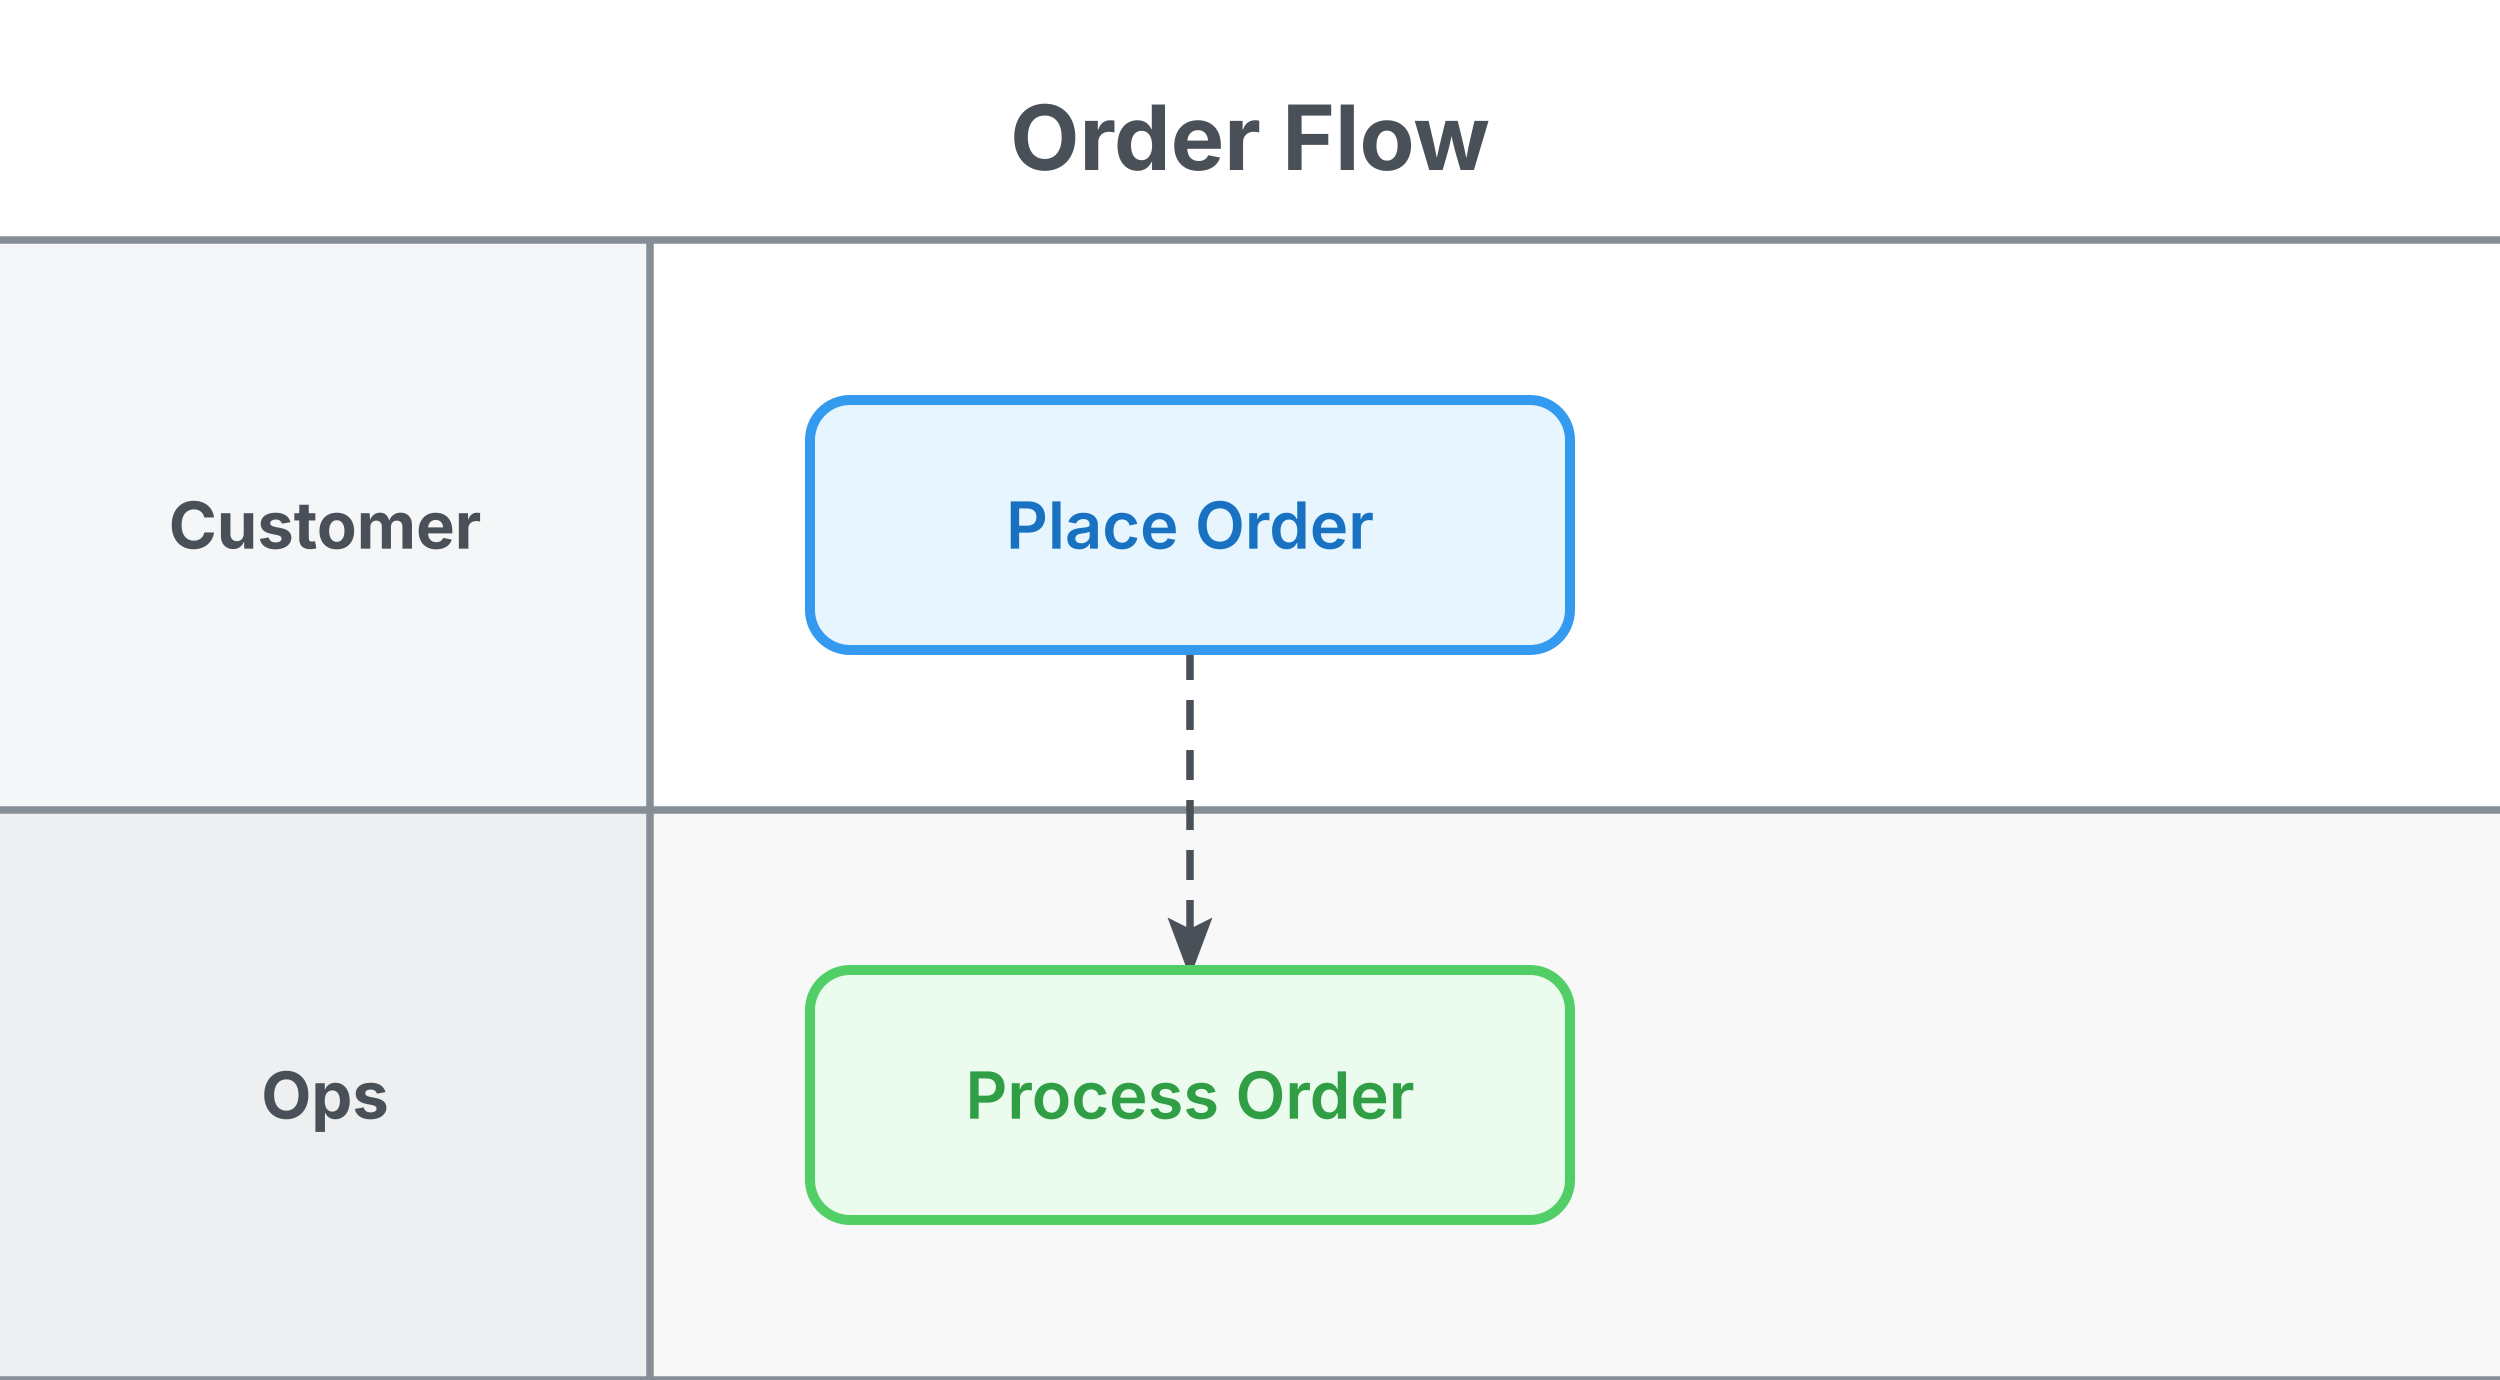
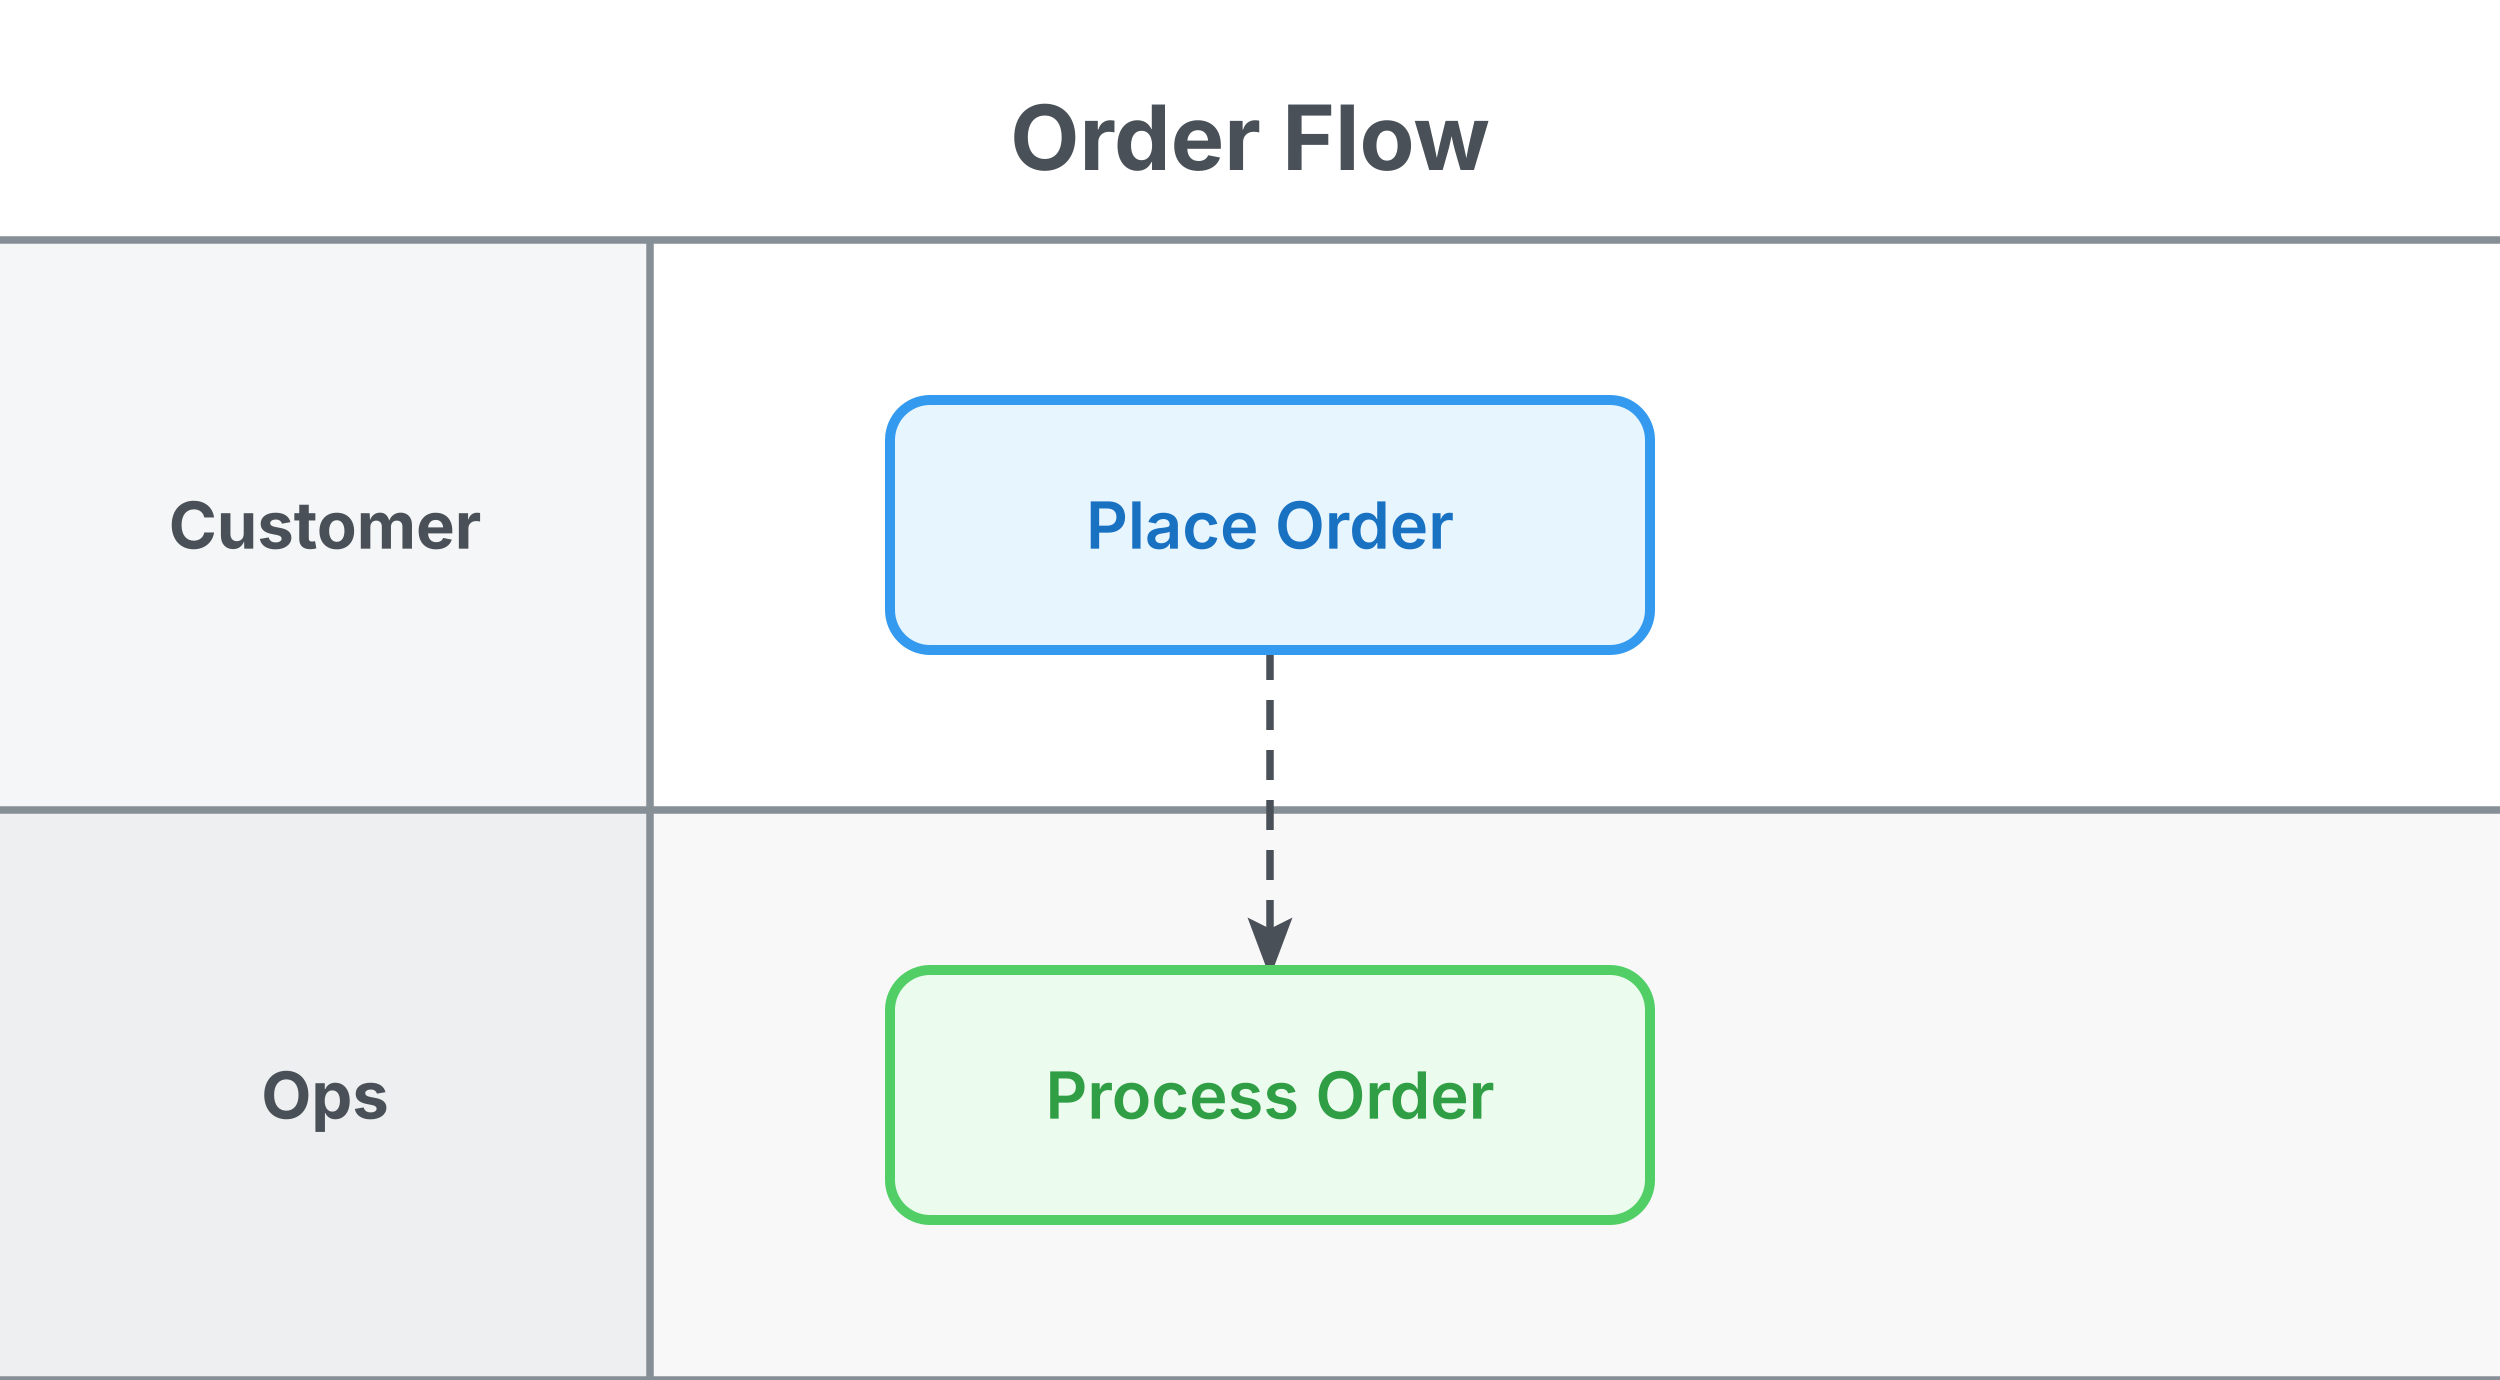
<svg xmlns="http://www.w3.org/2000/svg" width="500" height="276" viewBox="0 0 500 276">
  <text x="250" y="34" text-anchor="middle" font-family="Inter, system-ui, -apple-system, sans-serif" font-size="18" font-weight="700" fill="#495057">Order Flow</text>
  <g class="swimlane-diagram" transform="translate(0,48)">
    <defs>
      <marker id="sw-1-arrow" markerWidth="8" markerHeight="6" refX="7" refY="3" orient="auto" markerUnits="strokeWidth">
        <polygon points="0 0, 8 3, 0 6, 1.5 3" fill="#495057" />
      </marker>
    </defs>
    <rect x="130" y="0" width="370" height="114" fill="none" stroke="none" />
    <line x1="0" y1="0" x2="500" y2="0" stroke="#868e96" stroke-width="1.5" />
    <rect x="0" y="0" width="130" height="114" fill="#868e96" fill-opacity="0.08" stroke="none" />
    <line x1="130" y1="0" x2="130" y2="114" stroke="#868e96" stroke-width="1.5" />
    <text x="65" y="57" text-anchor="middle" dominant-baseline="central" font-family="Inter, system-ui, -apple-system, sans-serif" font-size="13" font-weight="700" fill="#495057">Customer</text>
    <rect x="130" y="114" width="370" height="114" fill="rgba(134,142,150,0.06)" stroke="none" />
    <line x1="0" y1="114" x2="500" y2="114" stroke="#868e96" stroke-width="1.5" />
    <rect x="0" y="114" width="130" height="114" fill="#868e96" fill-opacity="0.14" stroke="none" />
    <line x1="130" y1="114" x2="130" y2="228" stroke="#868e96" stroke-width="1.5" />
    <text x="65" y="171" text-anchor="middle" dominant-baseline="central" font-family="Inter, system-ui, -apple-system, sans-serif" font-size="13" font-weight="700" fill="#495057">Ops</text>
    <line x1="0" y1="228" x2="500" y2="228" stroke="#868e96" stroke-width="1.5" />
-     <path d="M238,82 C238,114 238,114 238,146" fill="none" stroke="#495057" stroke-width="1.5" stroke-dasharray="6,4" marker-end="url(#sw-1-arrow)">
+     <path d="M254,82 C254,114 254,114 254,146" fill="none" stroke="#495057" stroke-width="1.5" stroke-dasharray="6,4" marker-end="url(#sw-1-arrow)">
      <animate attributeName="stroke-dashoffset" from="0" to="-20" dur="0.8s" repeatCount="indefinite" />
    </path>
-     <rect x="162" y="32" width="152" height="50" rx="8" ry="8" fill="#e7f5ff" stroke="#339af0" stroke-width="2" />
-     <text x="238" y="57" text-anchor="middle" dominant-baseline="central" font-family="Inter, system-ui, -apple-system, sans-serif" font-size="13" font-weight="600" fill="#1971c2">Place Order</text>
-     <rect x="162" y="146" width="152" height="50" rx="8" ry="8" fill="#ebfbee" stroke="#51cf66" stroke-width="2" />
-     <text x="238" y="171" text-anchor="middle" dominant-baseline="central" font-family="Inter, system-ui, -apple-system, sans-serif" font-size="13" font-weight="600" fill="#2f9e44">Process Order</text>
+     <rect x="178" y="32" width="152" height="50" rx="8" ry="8" fill="#e7f5ff" stroke="#339af0" stroke-width="2" />
+     <text x="254" y="57" text-anchor="middle" dominant-baseline="central" font-family="Inter, system-ui, -apple-system, sans-serif" font-size="13" font-weight="600" fill="#1971c2">Place Order</text>
+     <rect x="178" y="146" width="152" height="50" rx="8" ry="8" fill="#ebfbee" stroke="#51cf66" stroke-width="2" />
+     <text x="254" y="171" text-anchor="middle" dominant-baseline="central" font-family="Inter, system-ui, -apple-system, sans-serif" font-size="13" font-weight="600" fill="#2f9e44">Process Order</text>
  </g>
</svg>
